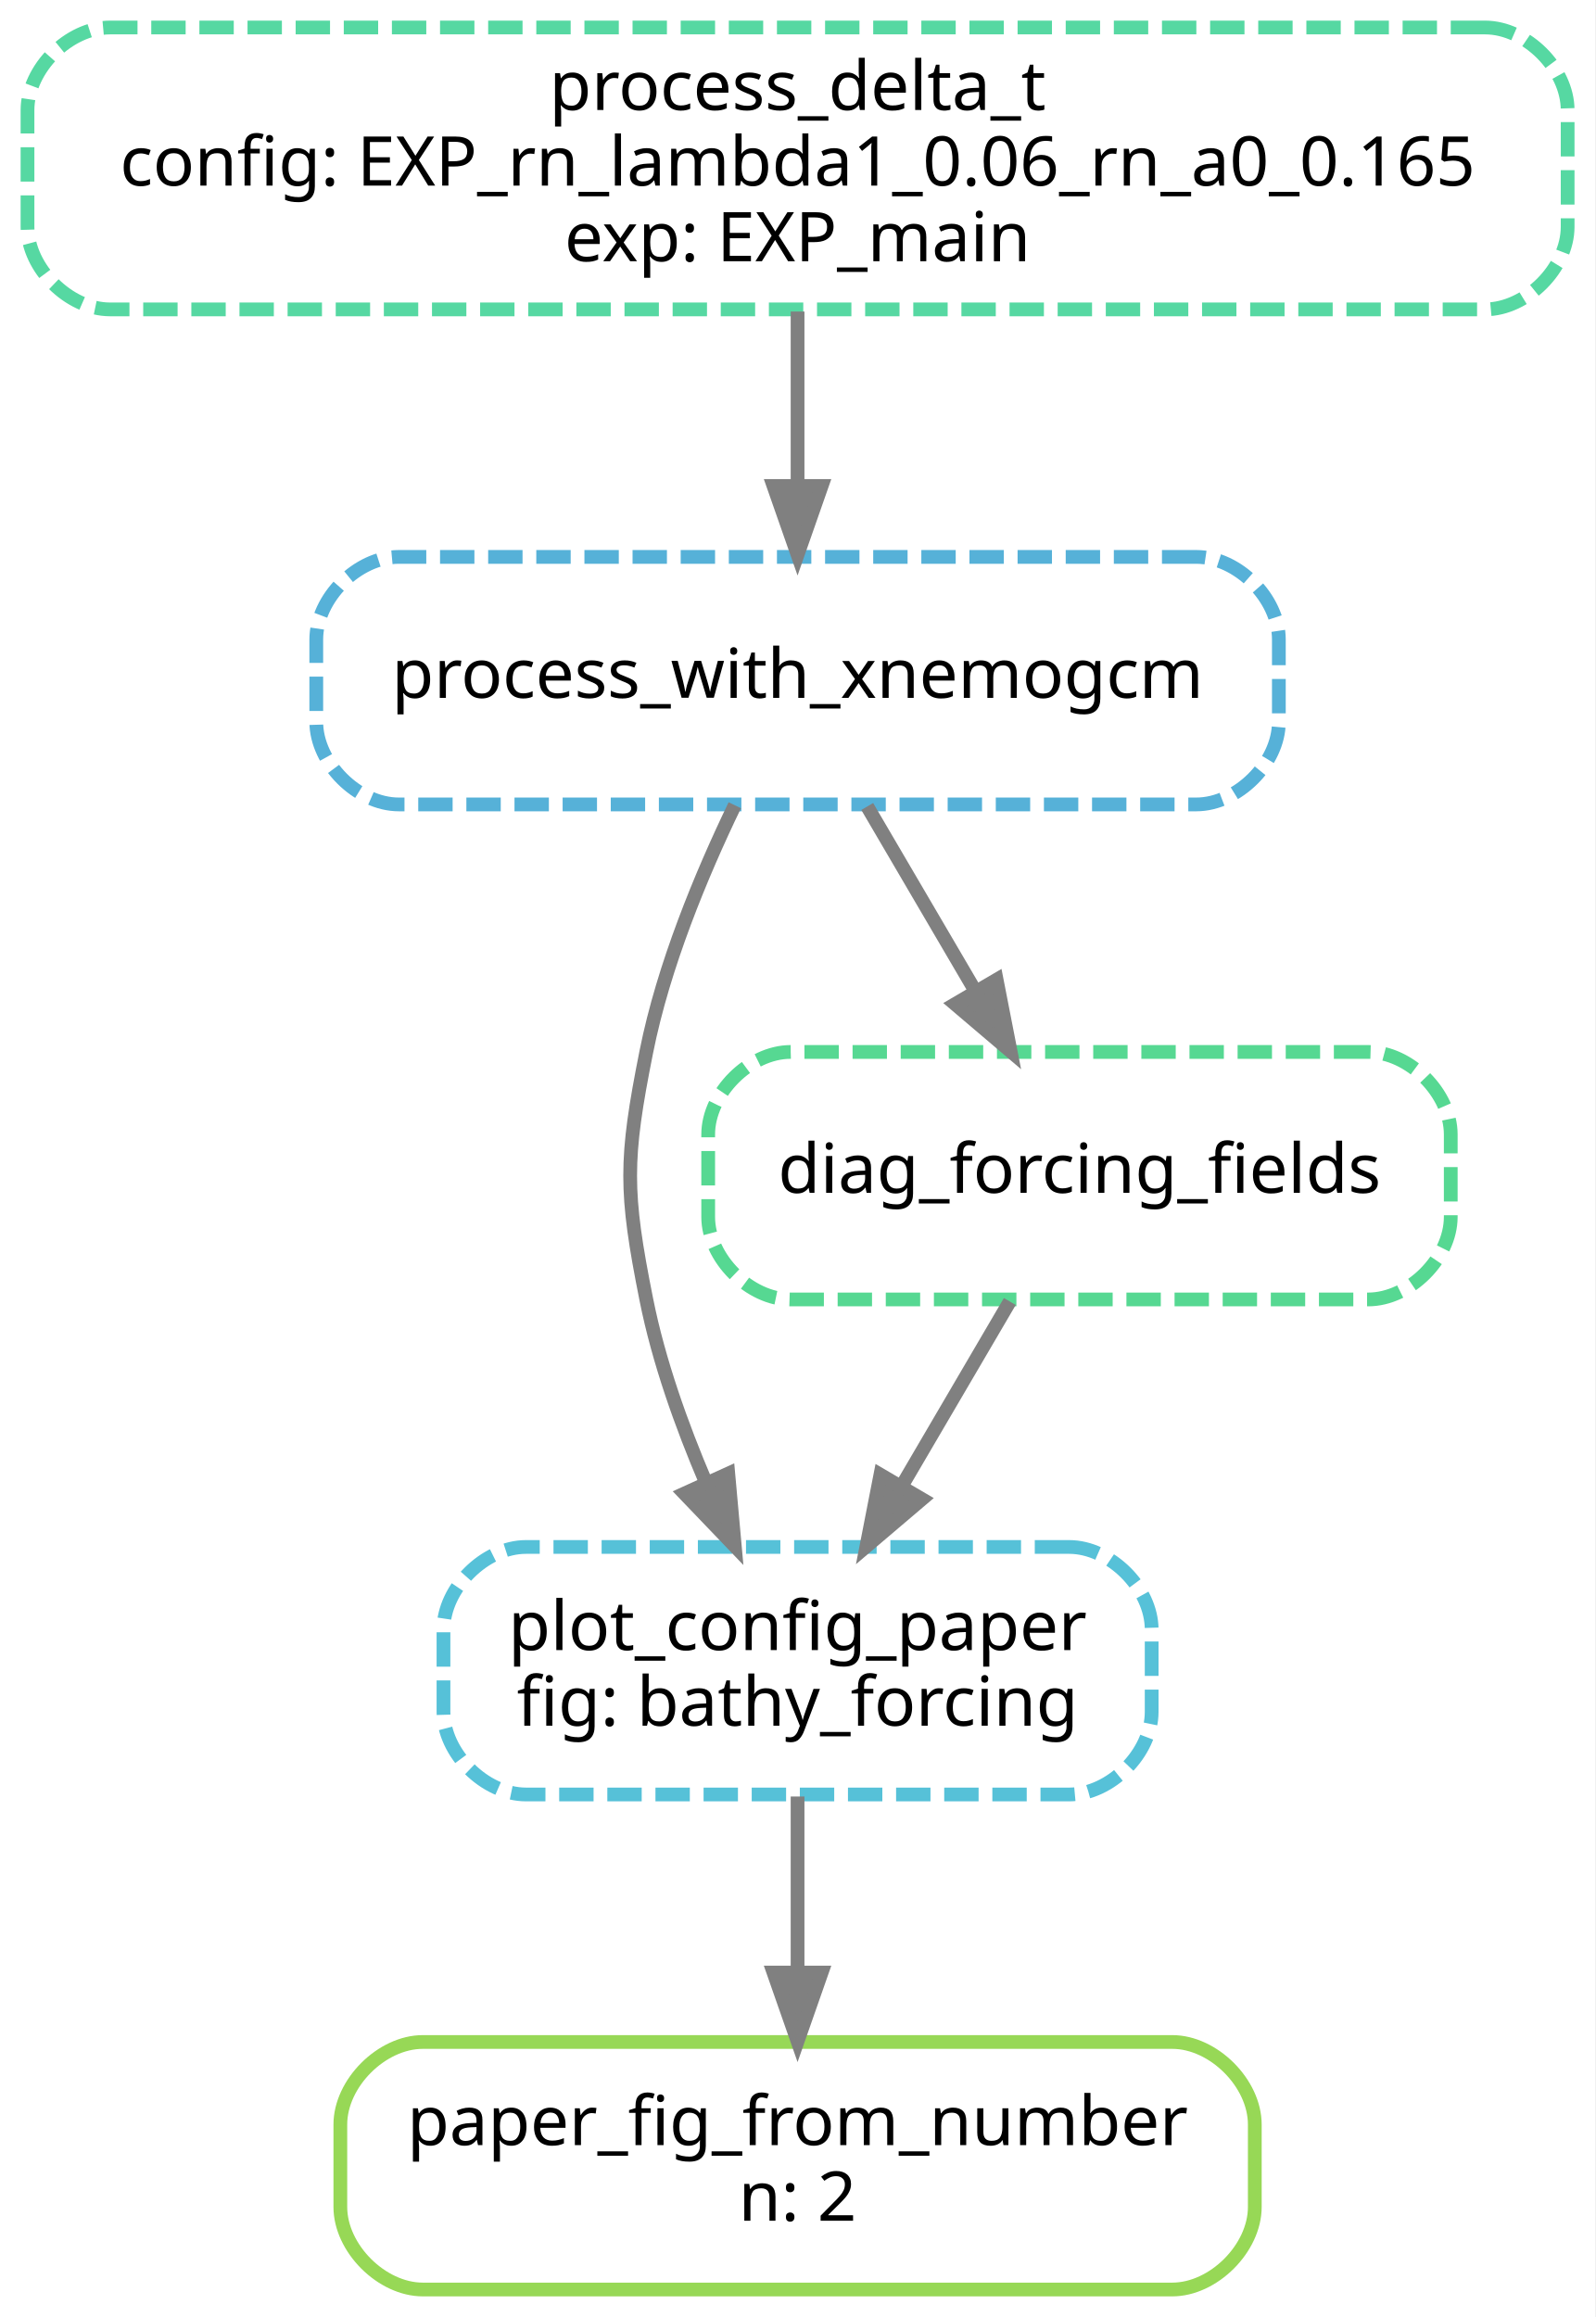
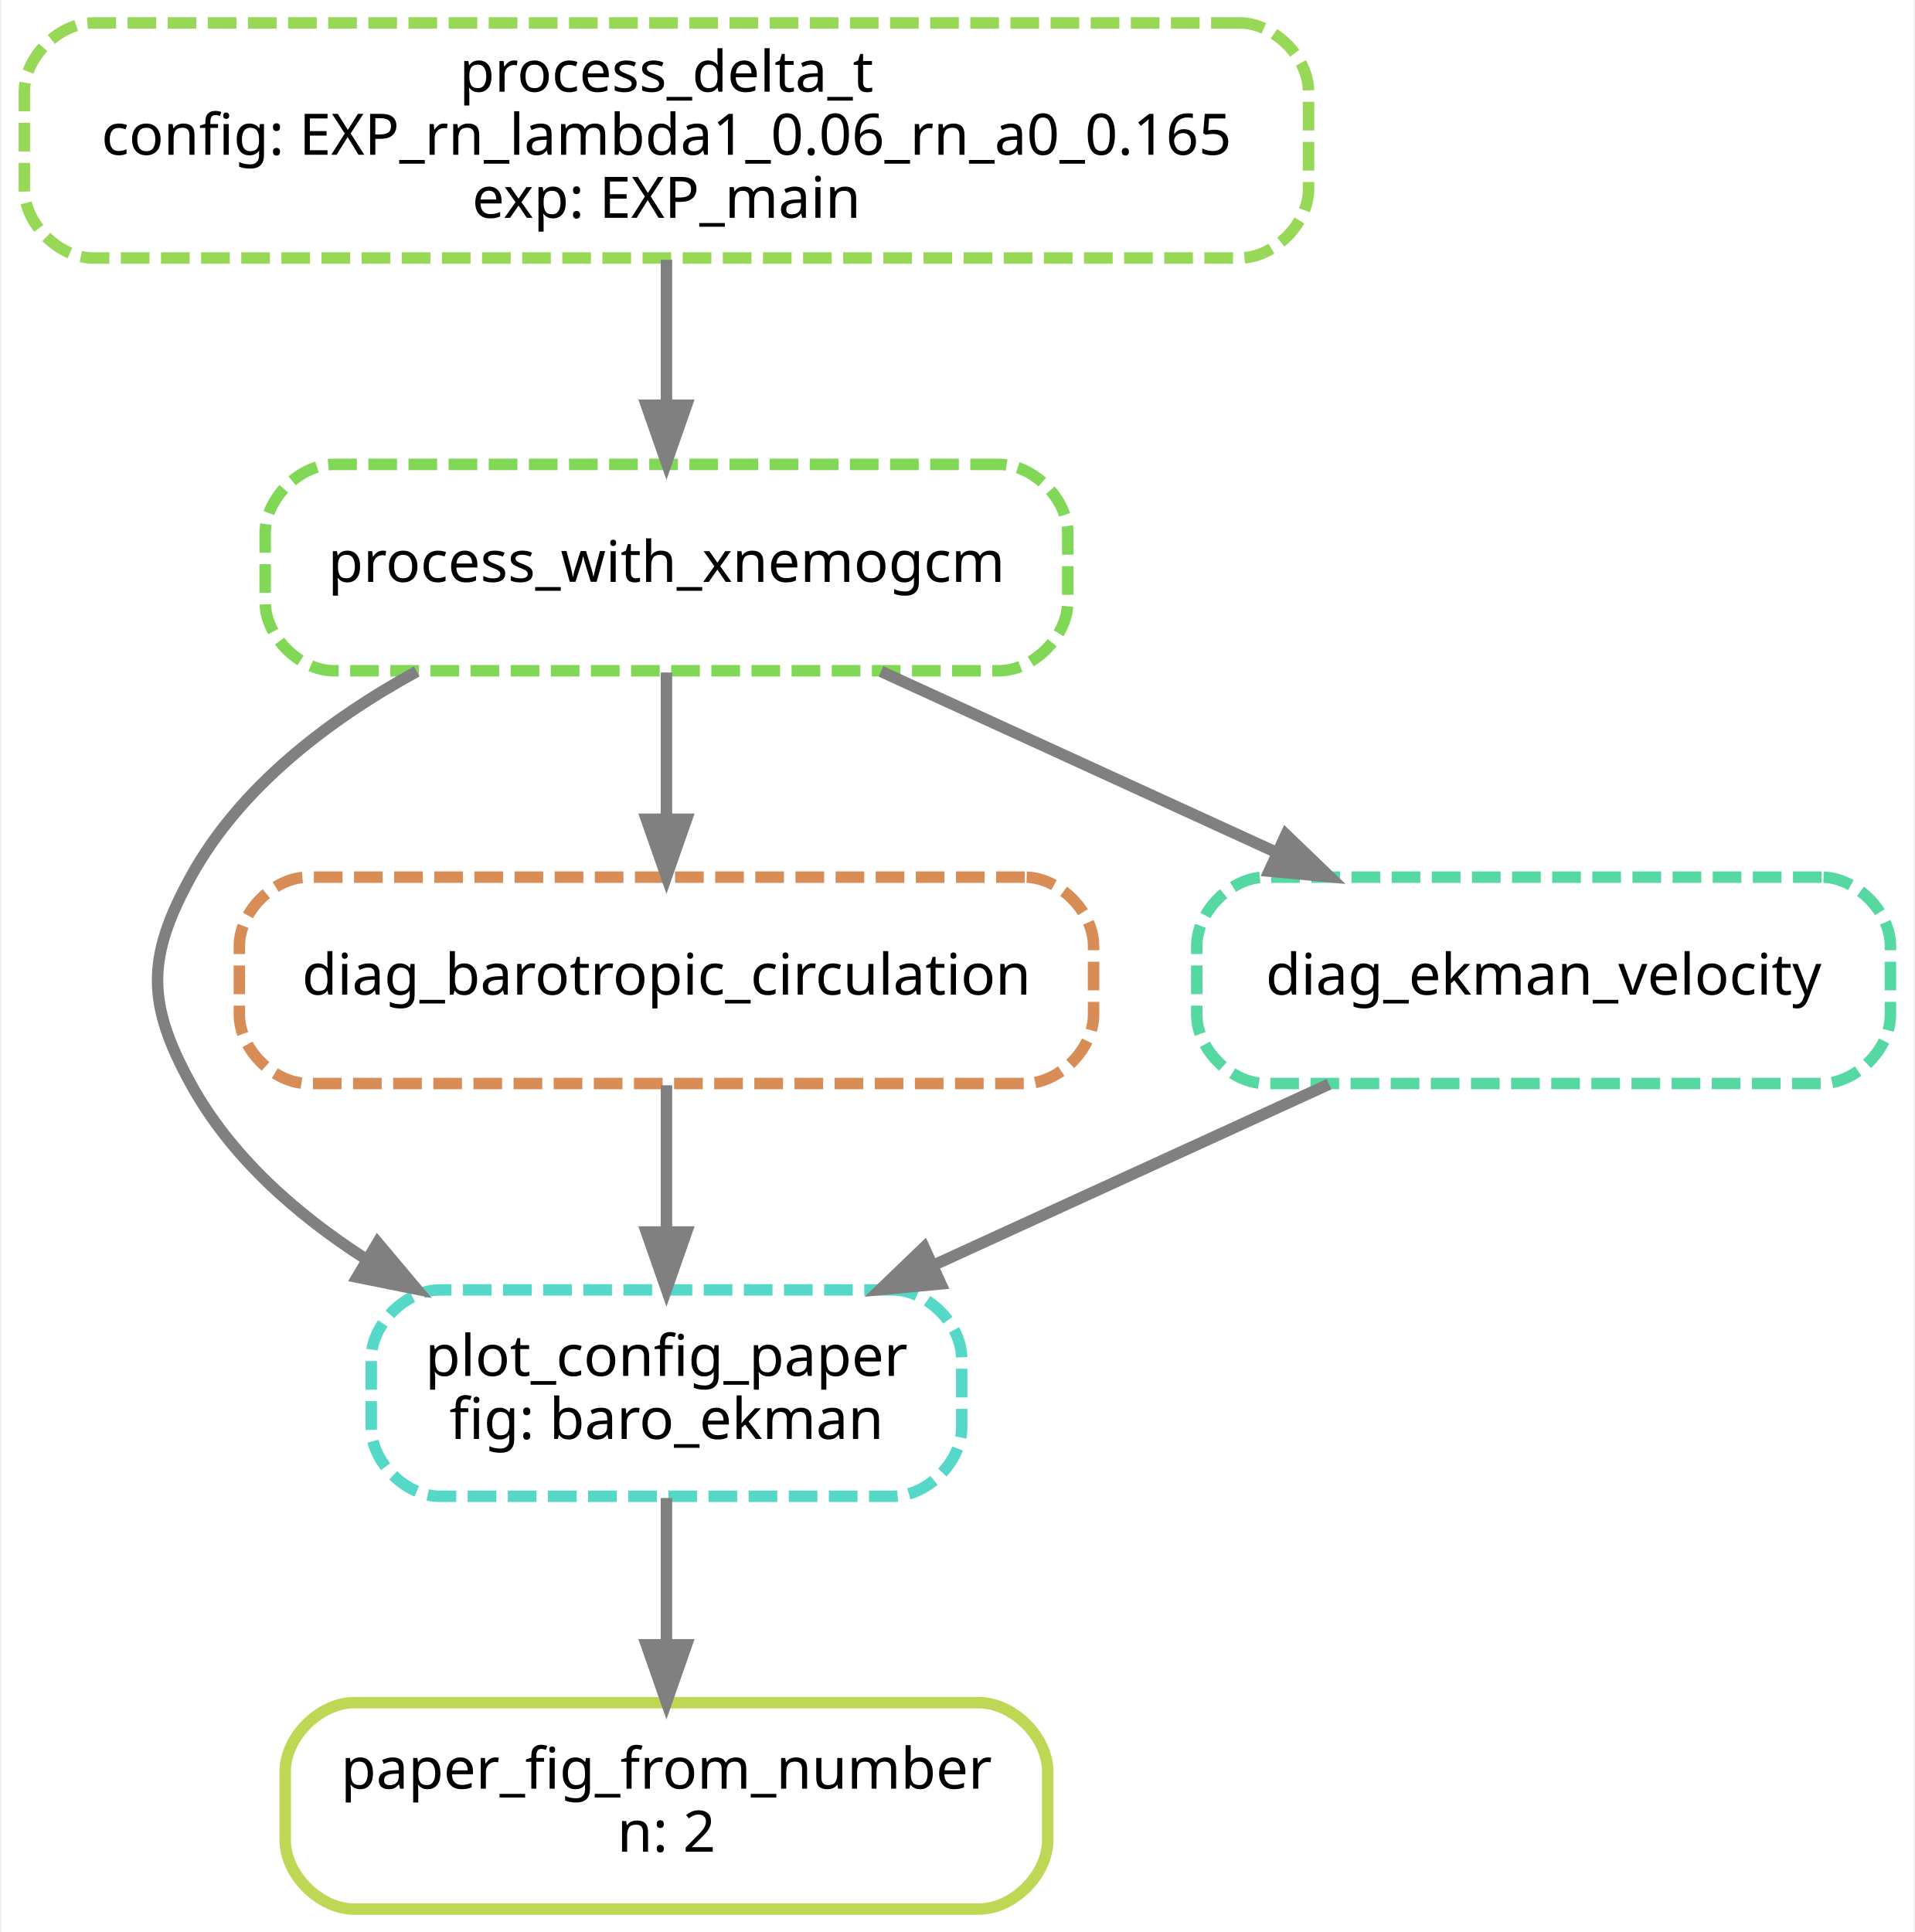
- <svg xmlns="http://www.w3.org/2000/svg" width="232pt" height="337pt" viewBox="0.00 0.00 232.00 337.00">
+ <svg xmlns="http://www.w3.org/2000/svg" width="334pt" height="337pt" viewBox="0.00 0.00 333.50 337.00">
  <g id="graph0" class="graph" transform="scale(1 1) rotate(0) translate(4 333)">
-     <polygon fill="white" stroke="transparent" points="-4,4 -4,-333 228,-333 228,4 -4,4" />
+     <polygon fill="white" stroke="transparent" points="-4,4 -4,-333 329.5,-333 329.5,4 -4,4" />
    <g id="node1" class="node">
-       <path fill="none" stroke="#97d856" stroke-width="2" d="M166.5,-36C166.5,-36 57.5,-36 57.5,-36 51.5,-36 45.5,-30 45.5,-24 45.5,-24 45.5,-12 45.5,-12 45.5,-6 51.5,0 57.5,0 57.5,0 166.5,0 166.5,0 172.5,0 178.5,-6 178.5,-12 178.5,-12 178.5,-24 178.5,-24 178.5,-30 172.5,-36 166.5,-36" />
+       <path fill="none" stroke="#bed856" stroke-width="2" d="M166.5,-36C166.5,-36 57.5,-36 57.5,-36 51.5,-36 45.5,-30 45.5,-24 45.5,-24 45.5,-12 45.5,-12 45.5,-6 51.5,0 57.5,0 57.5,0 166.5,0 166.5,0 172.5,0 178.5,-6 178.5,-12 178.5,-12 178.5,-24 178.5,-24 178.5,-30 172.5,-36 166.5,-36" />
      <text text-anchor="middle" x="112" y="-21" font-family="sans" font-size="10.00">paper_fig_from_number</text>
      <text text-anchor="middle" x="112" y="-10" font-family="sans" font-size="10.00">n: 2</text>
    </g>
    <g id="node2" class="node">
-       <path fill="none" stroke="#56c1d8" stroke-width="2" stroke-dasharray="5,2" d="M151.5,-108C151.5,-108 72.5,-108 72.5,-108 66.5,-108 60.5,-102 60.5,-96 60.5,-96 60.5,-84 60.5,-84 60.5,-78 66.5,-72 72.5,-72 72.5,-72 151.5,-72 151.5,-72 157.5,-72 163.5,-78 163.5,-84 163.5,-84 163.5,-96 163.5,-96 163.5,-102 157.5,-108 151.5,-108" />
+       <path fill="none" stroke="#56d8c9" stroke-width="2" stroke-dasharray="5,2" d="M151.5,-108C151.5,-108 72.5,-108 72.5,-108 66.5,-108 60.5,-102 60.5,-96 60.5,-96 60.5,-84 60.5,-84 60.5,-78 66.5,-72 72.5,-72 72.5,-72 151.5,-72 151.5,-72 157.5,-72 163.5,-78 163.5,-84 163.5,-84 163.5,-96 163.5,-96 163.5,-102 157.5,-108 151.5,-108" />
      <text text-anchor="middle" x="112" y="-93" font-family="sans" font-size="10.00">plot_config_paper</text>
-       <text text-anchor="middle" x="112" y="-82" font-family="sans" font-size="10.00">fig: bathy_forcing</text>
+       <text text-anchor="middle" x="112" y="-82" font-family="sans" font-size="10.00">fig: baro_ekman</text>
    </g>
    <g id="edge1" class="edge">
      <path fill="none" stroke="grey" stroke-width="2" d="M112,-71.7C112,-63.98 112,-54.71 112,-46.11" />
      <polygon fill="grey" stroke="grey" stroke-width="2" points="115.5,-46.1 112,-36.1 108.5,-46.1 115.5,-46.1" />
    </g>
    <g id="node3" class="node">
-       <path fill="none" stroke="#56b1d8" stroke-width="2" stroke-dasharray="5,2" d="M170,-252C170,-252 54,-252 54,-252 48,-252 42,-246 42,-240 42,-240 42,-228 42,-228 42,-222 48,-216 54,-216 54,-216 170,-216 170,-216 176,-216 182,-222 182,-228 182,-228 182,-240 182,-240 182,-246 176,-252 170,-252" />
+       <path fill="none" stroke="#80d856" stroke-width="2" stroke-dasharray="5,2" d="M170,-252C170,-252 54,-252 54,-252 48,-252 42,-246 42,-240 42,-240 42,-228 42,-228 42,-222 48,-216 54,-216 54,-216 170,-216 170,-216 176,-216 182,-222 182,-228 182,-228 182,-240 182,-240 182,-246 176,-252 170,-252" />
      <text text-anchor="middle" x="112" y="-231.5" font-family="sans" font-size="10.00">process_with_xnemogcm</text>
    </g>
    <g id="edge2" class="edge">
-       <path fill="none" stroke="grey" stroke-width="2" d="M102.87,-215.88C97.99,-205.76 92.49,-192.51 90,-180 86.87,-164.31 86.87,-159.69 90,-144 91.79,-135.01 95.14,-125.64 98.69,-117.32" />
-       <polygon fill="grey" stroke="grey" stroke-width="2" points="101.92,-118.67 102.87,-108.12 95.54,-115.77 101.92,-118.67" />
+       <path fill="none" stroke="grey" stroke-width="2" d="M68.44,-215.87C53.14,-207.49 37.63,-195.74 29,-180 21.31,-165.97 21.31,-158.03 29,-144 35.94,-131.33 47.34,-121.25 59.5,-113.43" />
+       <polygon fill="grey" stroke="grey" stroke-width="2" points="61.62,-116.24 68.44,-108.13 58.05,-110.22 61.62,-116.24" />
    </g>
    <g id="node5" class="node">
-       <path fill="none" stroke="#56d892" stroke-width="2" stroke-dasharray="5,2" d="M195,-180C195,-180 111,-180 111,-180 105,-180 99,-174 99,-168 99,-168 99,-156 99,-156 99,-150 105,-144 111,-144 111,-144 195,-144 195,-144 201,-144 207,-150 207,-156 207,-156 207,-168 207,-168 207,-174 201,-180 195,-180" />
-       <text text-anchor="middle" x="153" y="-159.5" font-family="sans" font-size="10.00">diag_forcing_fields</text>
+       <path fill="none" stroke="#d88d56" stroke-width="2" stroke-dasharray="5,2" d="M174.5,-180C174.5,-180 49.5,-180 49.5,-180 43.5,-180 37.5,-174 37.5,-168 37.5,-168 37.5,-156 37.5,-156 37.5,-150 43.5,-144 49.5,-144 49.5,-144 174.5,-144 174.5,-144 180.5,-144 186.5,-150 186.5,-156 186.5,-156 186.5,-168 186.5,-168 186.5,-174 180.5,-180 174.5,-180" />
+       <text text-anchor="middle" x="112" y="-159.5" font-family="sans" font-size="10.00">diag_barotropic_circulation</text>
    </g>
-     <g id="edge5" class="edge">
-       <path fill="none" stroke="grey" stroke-width="2" d="M122.13,-215.7C126.85,-207.64 132.56,-197.89 137.78,-188.98" />
-       <polygon fill="grey" stroke="grey" stroke-width="2" points="140.95,-190.5 142.98,-180.1 134.91,-186.96 140.95,-190.5" />
+     <g id="edge6" class="edge">
+       <path fill="none" stroke="grey" stroke-width="2" d="M112,-215.7C112,-207.98 112,-198.71 112,-190.11" />
+       <polygon fill="grey" stroke="grey" stroke-width="2" points="115.5,-190.1 112,-180.1 108.5,-190.1 115.5,-190.1" />
+     </g>
+     <g id="node6" class="node">
+       <path fill="none" stroke="#56d8a2" stroke-width="2" stroke-dasharray="5,2" d="M313.5,-180C313.5,-180 216.5,-180 216.5,-180 210.5,-180 204.5,-174 204.5,-168 204.5,-168 204.5,-156 204.5,-156 204.5,-150 210.5,-144 216.5,-144 216.5,-144 313.5,-144 313.5,-144 319.5,-144 325.5,-150 325.5,-156 325.5,-156 325.5,-168 325.5,-168 325.5,-174 319.5,-180 313.5,-180" />
+       <text text-anchor="middle" x="265" y="-159.5" font-family="sans" font-size="10.00">diag_ekman_velocity</text>
+     </g>
+     <g id="edge7" class="edge">
+       <path fill="none" stroke="grey" stroke-width="2" d="M149.43,-215.88C170.25,-206.35 196.35,-194.41 218.48,-184.28" />
+       <polygon fill="grey" stroke="grey" stroke-width="2" points="220.06,-187.41 227.69,-180.07 217.14,-181.05 220.06,-187.41" />
    </g>
    <g id="node4" class="node">
-       <path fill="none" stroke="#56d8a2" stroke-width="2" stroke-dasharray="5,2" d="M212,-329C212,-329 12,-329 12,-329 6,-329 0,-323 0,-317 0,-317 0,-300 0,-300 0,-294 6,-288 12,-288 12,-288 212,-288 212,-288 218,-288 224,-294 224,-300 224,-300 224,-317 224,-317 224,-323 218,-329 212,-329" />
+       <path fill="none" stroke="#97d856" stroke-width="2" stroke-dasharray="5,2" d="M212,-329C212,-329 12,-329 12,-329 6,-329 0,-323 0,-317 0,-317 0,-300 0,-300 0,-294 6,-288 12,-288 12,-288 212,-288 212,-288 218,-288 224,-294 224,-300 224,-300 224,-317 224,-317 224,-323 218,-329 212,-329" />
      <text text-anchor="middle" x="112" y="-317" font-family="sans" font-size="10.00">process_delta_t</text>
      <text text-anchor="middle" x="112" y="-306" font-family="sans" font-size="10.00">config: EXP_rn_lambda1_0.06_rn_a0_0.165</text>
      <text text-anchor="middle" x="112" y="-295" font-family="sans" font-size="10.00">exp: EXP_main</text>
    </g>
-     <g id="edge4" class="edge">
+     <g id="edge5" class="edge">
      <path fill="none" stroke="grey" stroke-width="2" d="M112,-287.69C112,-279.91 112,-270.84 112,-262.45" />
      <polygon fill="grey" stroke="grey" stroke-width="2" points="115.5,-262.32 112,-252.32 108.5,-262.32 115.5,-262.32" />
    </g>
    <g id="edge3" class="edge">
-       <path fill="none" stroke="grey" stroke-width="2" d="M142.87,-143.7C138.15,-135.64 132.44,-125.89 127.22,-116.98" />
-       <polygon fill="grey" stroke="grey" stroke-width="2" points="130.09,-114.96 122.02,-108.1 124.05,-118.5 130.09,-114.96" />
+       <path fill="none" stroke="grey" stroke-width="2" d="M112,-143.7C112,-135.98 112,-126.71 112,-118.11" />
+       <polygon fill="grey" stroke="grey" stroke-width="2" points="115.5,-118.1 112,-108.1 108.5,-118.1 115.5,-118.1" />
+     </g>
+     <g id="edge4" class="edge">
+       <path fill="none" stroke="grey" stroke-width="2" d="M227.57,-143.88C206.75,-134.35 180.65,-122.41 158.52,-112.28" />
+       <polygon fill="grey" stroke="grey" stroke-width="2" points="159.86,-109.05 149.31,-108.07 156.94,-115.41 159.86,-109.05" />
    </g>
  </g>
</svg>
